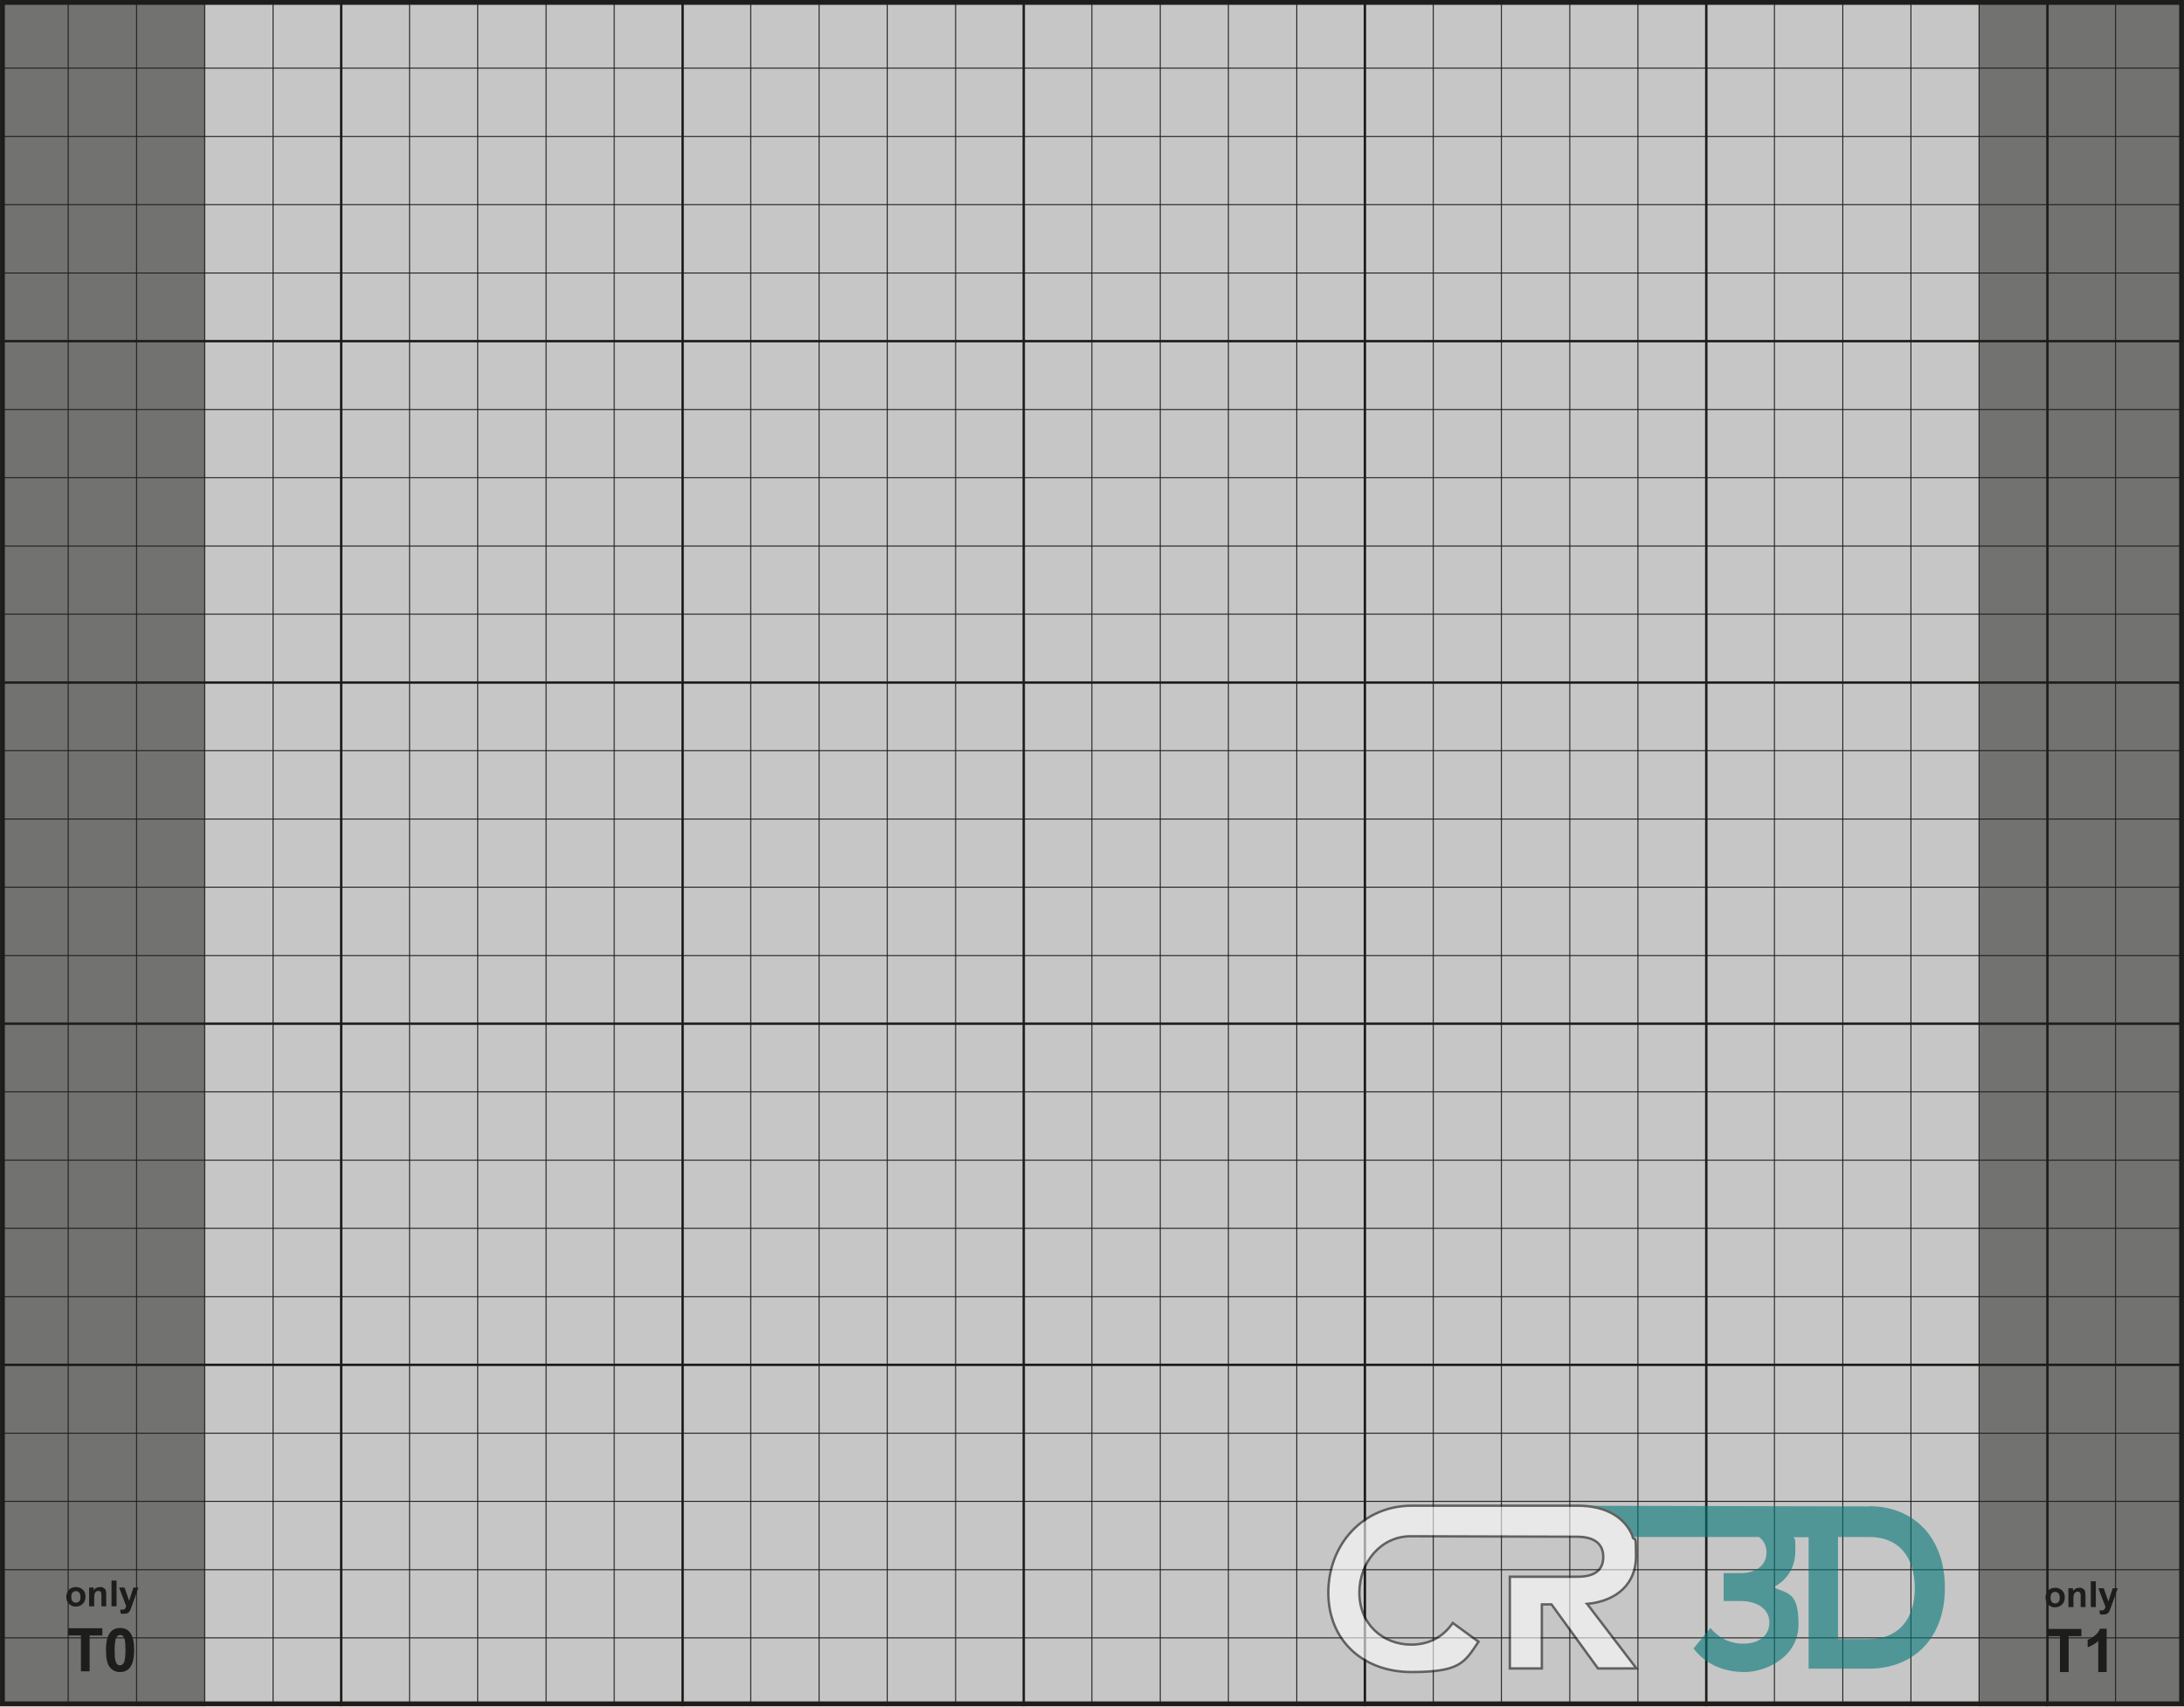
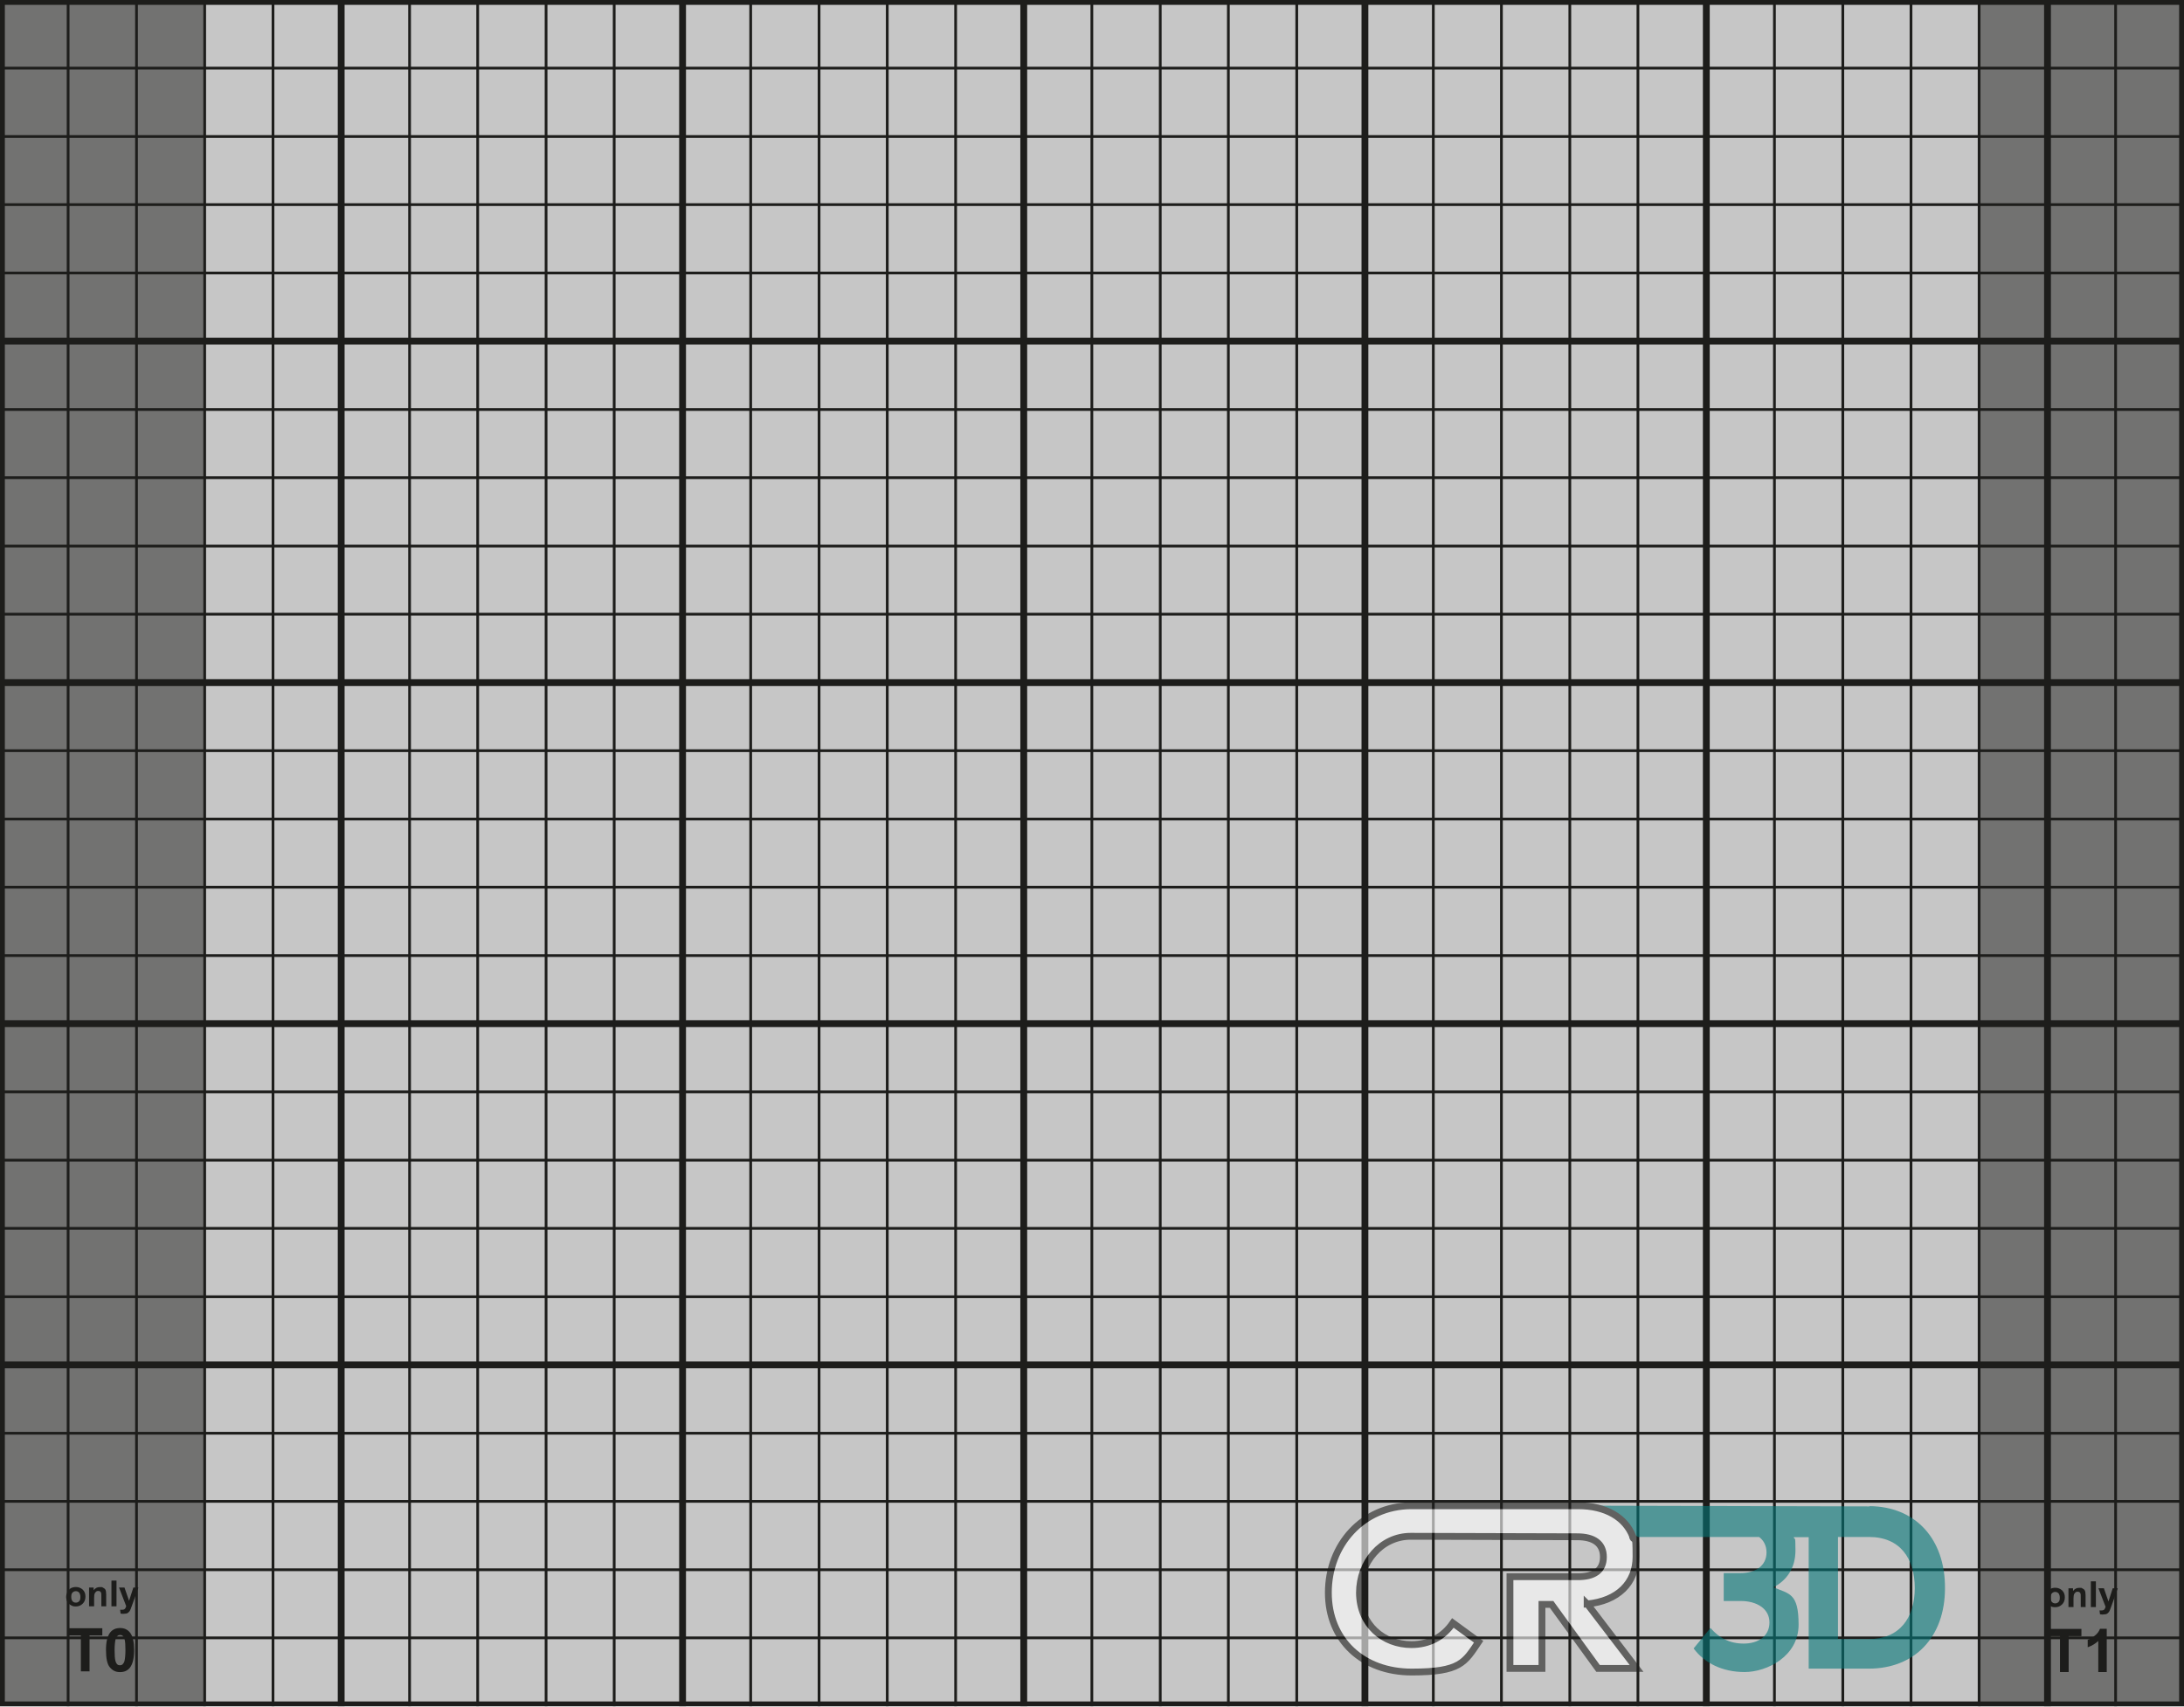
- <svg xmlns="http://www.w3.org/2000/svg" width="320mm" height="250mm" viewBox="0 0 907.1 708.7">
-   <g id="a" data-name="Hintergrund">
-     <rect width="907.1" height="708.7" style="fill: #c6c6c6; stroke-width: 0px;" />
+ <svg xmlns="http://www.w3.org/2000/svg" id="Ebene_1" data-name="Ebene 1" viewBox="0 0 320 250">
+   <g id="a">
+     <rect width="320" height="250" fill="#c6c6c6" />
  </g>
-   <g id="b" data-name="Druckbereiche">
-     <rect width="85" height="708.7" style="fill: #1d1d1b; opacity: .5; stroke-width: 0px;" />
-     <rect x="822" width="85" height="708.7" style="fill: #1d1d1b; opacity: .5; stroke-width: 0px;" />
+   <g id="b">
+     <rect width="29.99" height="250" fill="#1d1d1b" isolation="isolate" opacity=".5" />
+     <rect x="289.98" width="29.99" height="250" fill="#1d1d1b" isolation="isolate" opacity=".5" />
  </g>
-   <g id="c" data-name="Infotext">
+   <g id="c">
    <g>
-       <path d="M27.5,663.2c0-.7.2-1.3.5-2,.3-.6.8-1.1,1.4-1.5.6-.3,1.3-.5,2.1-.5,1.2,0,2.1.4,2.9,1.1.8.8,1.1,1.7,1.1,2.9s-.4,2.2-1.1,2.9c-.8.8-1.7,1.2-2.9,1.2s-1.4-.2-2-.5c-.6-.3-1.1-.8-1.5-1.4-.3-.6-.5-1.4-.5-2.3ZM29.6,663.3c0,.8.2,1.4.5,1.8.4.4.8.6,1.4.6s1-.2,1.4-.6c.4-.4.5-1,.5-1.8s-.2-1.3-.5-1.8c-.4-.4-.8-.6-1.4-.6s-1,.2-1.4.6c-.4.4-.5,1-.5,1.8Z" style="fill: #1d1d1b; stroke-width: 0px;" />
-       <path d="M44.2,667.2h-2.1v-4c0-.8,0-1.4-.1-1.6,0-.2-.2-.4-.4-.6-.2-.1-.4-.2-.7-.2s-.7,0-1,.3-.5.5-.6.8c-.1.3-.2.9-.2,1.8v3.5h-2.1v-7.8h1.9v1.1c.7-.9,1.5-1.3,2.6-1.3s.9,0,1.2.2c.4.2.7.4.9.6.2.3.3.5.4.9,0,.3.1.8.1,1.4v4.8Z" style="fill: #1d1d1b; stroke-width: 0px;" />
-       <path d="M46.3,667.2v-10.7h2.1v10.7h-2.1Z" style="fill: #1d1d1b; stroke-width: 0px;" />
-       <path d="M49.5,659.4h2.2l1.9,5.5,1.8-5.5h2.1l-2.7,7.5-.5,1.4c-.2.5-.4.8-.5,1-.2.2-.4.4-.6.6-.2.1-.5.3-.8.3-.3,0-.7.1-1.1.1s-.8,0-1.2-.1l-.2-1.6c.3,0,.6,0,.9,0,.5,0,.8-.1,1.1-.4.2-.3.4-.6.5-1.1l-3-7.8Z" style="fill: #1d1d1b; stroke-width: 0px;" />
-       <path d="M33.6,694.2v-14.9h-5.3v-3h14.2v3h-5.3v14.9h-3.6Z" style="fill: #1d1d1b; stroke-width: 0px;" />
-       <path d="M49.9,676.2c1.7,0,3.1.6,4.1,1.9,1.2,1.5,1.7,3.9,1.7,7.3s-.6,5.8-1.8,7.3c-1,1.2-2.3,1.8-4.1,1.8s-3.1-.7-4.2-2c-1.1-1.3-1.6-3.7-1.6-7.2s.6-5.8,1.8-7.3c1-1.2,2.3-1.8,4.1-1.8ZM49.9,679.1c-.4,0-.8.1-1.1.4-.3.3-.6.7-.8,1.4-.2.9-.4,2.4-.4,4.5s.1,3.5.3,4.3.5,1.3.8,1.6c.3.3.7.4,1.1.4s.8-.1,1.1-.4c.3-.3.6-.7.8-1.4.2-.9.4-2.4.4-4.5s-.1-3.5-.3-4.3c-.2-.8-.5-1.3-.8-1.6s-.7-.4-1.1-.4Z" style="fill: #1d1d1b; stroke-width: 0px;" />
+       <path d="M9.7,233.95c0-.25.07-.46.18-.71.11-.21.28-.39.49-.53.21-.11.46-.18.74-.18.42,0,.74.14,1.02.39.28.28.39.6.39,1.02s-.14.78-.39,1.02c-.28.28-.6.42-1.02.42s-.49-.07-.71-.18-.39-.28-.53-.49c-.11-.21-.18-.49-.18-.81v.04h.01ZM10.44,233.98c0,.28.07.49.18.63.14.14.28.21.49.21s.35-.07.49-.21c.14-.14.18-.35.18-.63s-.07-.46-.18-.63c-.14-.14-.28-.21-.49-.21s-.35.07-.49.21c-.14.14-.18.35-.18.63Z" fill="#1d1d1b" />
+       <path d="M15.59,235.36h-.74v-1.41c0-.28,0-.49-.04-.56,0-.07-.07-.14-.14-.21-.07-.04-.14-.07-.25-.07s-.25,0-.35.11-.18.18-.21.28-.07.32-.07.63v1.23h-.74v-2.75h.67v.39c.25-.32.53-.46.92-.46s.32,0,.42.07c.14.07.25.14.32.21.07.11.11.18.14.32,0,.11.04.28.04.49v1.69l.04.04h-.01Z" fill="#1d1d1b" />
+       <path d="M16.33,235.36v-3.77h.74v3.77h-.74Z" fill="#1d1d1b" />
+       <path d="M17.46,232.61h.78l.67,1.94.63-1.94h.74l-.95,2.65-.18.49c-.07.18-.14.28-.18.35-.07.07-.14.14-.21.21-.07.04-.18.11-.28.11s-.25.04-.39.04-.28,0-.42-.04l-.07-.56h.32c.18,0,.28-.04.39-.14.07-.11.14-.21.18-.39l-1.06-2.75.04.04h-.01Z" fill="#1d1d1b" />
+       <path d="M11.85,244.89v-5.26h-1.87v-1.06h5.01v1.06h-1.87v5.26h-1.27Z" fill="#1d1d1b" />
+       <path d="M17.6,238.54c.6,0,1.09.21,1.45.67.42.53.6,1.38.6,2.58s-.21,2.05-.63,2.58c-.35.42-.81.63-1.45.63s-1.09-.25-1.48-.71c-.39-.46-.56-1.31-.56-2.54s.21-2.05.63-2.58c.35-.42.81-.63,1.45-.63h-.01ZM17.6,239.56c-.14,0-.28.04-.39.14-.11.11-.21.25-.28.49-.07.32-.14.85-.14,1.59s.04,1.23.11,1.52.18.46.28.56.25.14.39.14.28-.04.39-.14c.11-.11.21-.25.28-.49.07-.32.14-.85.14-1.59s-.04-1.23-.11-1.52-.18-.46-.28-.56-.25-.14-.39-.14Z" fill="#1d1d1b" />
    </g>
    <g>
-       <path d="M849.6,663.5c0-.7.2-1.3.5-2,.3-.6.8-1.1,1.4-1.5.6-.3,1.3-.5,2.1-.5,1.2,0,2.1.4,2.9,1.1.8.8,1.1,1.7,1.1,2.9s-.4,2.2-1.1,2.9c-.8.8-1.7,1.2-2.9,1.2s-1.4-.2-2-.5c-.6-.3-1.1-.8-1.5-1.4-.3-.6-.5-1.4-.5-2.3ZM851.7,663.6c0,.8.2,1.4.5,1.8.4.4.8.6,1.4.6s1-.2,1.4-.6c.4-.4.5-1,.5-1.8s-.2-1.3-.5-1.8c-.4-.4-.8-.6-1.4-.6s-1,.2-1.4.6c-.4.4-.5,1-.5,1.8Z" style="fill: #1d1d1b; stroke-width: 0px;" />
-       <path d="M866.3,667.5h-2.1v-4c0-.8,0-1.4-.1-1.6,0-.2-.2-.4-.4-.6-.2-.1-.4-.2-.7-.2s-.7,0-1,.3-.5.5-.6.8c-.1.3-.2.9-.2,1.8v3.5h-2.1v-7.8h1.9v1.1c.7-.9,1.5-1.3,2.6-1.3s.9,0,1.2.2c.4.2.7.4.9.6.2.3.3.5.4.9,0,.3.1.8.1,1.4v4.8Z" style="fill: #1d1d1b; stroke-width: 0px;" />
-       <path d="M868.4,667.5v-10.7h2.1v10.7h-2.1Z" style="fill: #1d1d1b; stroke-width: 0px;" />
-       <path d="M871.6,659.7h2.2l1.9,5.5,1.8-5.5h2.1l-2.7,7.5-.5,1.4c-.2.5-.4.8-.5,1-.2.2-.4.4-.6.6-.2.1-.5.3-.8.3-.3,0-.7.1-1.1.1s-.8,0-1.2-.1l-.2-1.6c.3,0,.6,0,.9,0,.5,0,.8-.1,1.1-.4.2-.3.4-.6.5-1.1l-3-7.8Z" style="fill: #1d1d1b; stroke-width: 0px;" />
-       <path d="M855.6,694.5v-14.9h-5.3v-3h14.2v3h-5.3v14.9h-3.6Z" style="fill: #1d1d1b; stroke-width: 0px;" />
-       <path d="M874.9,694.5h-3.4v-12.9c-1.3,1.2-2.7,2-4.4,2.6v-3.1c.9-.3,1.9-.8,2.9-1.7,1.1-.8,1.8-1.8,2.2-2.9h2.8v18Z" style="fill: #1d1d1b; stroke-width: 0px;" />
+       <path d="M299.72,234.06c0-.25.07-.46.18-.71.11-.21.28-.39.49-.53.21-.11.46-.18.74-.18.42,0,.74.14,1.02.39.28.28.39.6.39,1.02s-.14.78-.39,1.02c-.28.28-.6.42-1.02.42s-.49-.07-.71-.18-.39-.28-.53-.49c-.11-.21-.18-.49-.18-.81v.04h.01ZM300.46,234.09c0,.28.07.49.18.63.14.14.28.21.49.21s.35-.07.49-.21c.14-.14.18-.35.18-.63s-.07-.46-.18-.63c-.14-.14-.28-.21-.49-.21s-.35.07-.49.21c-.14.14-.18.35-.18.63Z" fill="#1d1d1b" />
+       <path d="M305.61,235.47h-.74v-1.41c0-.28,0-.49-.04-.56,0-.07-.07-.14-.14-.21-.07-.04-.14-.07-.25-.07s-.25,0-.35.11-.18.18-.21.28-.07.32-.07.63v1.23h-.74v-2.75h.67v.39c.25-.32.53-.46.92-.46s.32,0,.42.07c.14.07.25.14.32.21.07.11.11.18.14.32,0,.11.04.28.04.49v1.69l.04.04h-.01Z" fill="#1d1d1b" />
+       <path d="M306.35,235.47v-3.77h.74v3.77h-.74Z" fill="#1d1d1b" />
+       <path d="M307.48,232.71h.78l.67,1.94.63-1.94h.74l-.95,2.65-.18.49c-.07.18-.14.28-.18.35l-.21.21c-.07.04-.18.11-.28.11s-.25.04-.39.04-.28,0-.42-.04l-.07-.56h.32c.18,0,.28-.04.39-.14.07-.11.14-.21.18-.39l-1.06-2.75.04.04h-.01Z" fill="#1d1d1b" />
+       <path d="M301.83,244.99v-5.26h-1.87v-1.06h5.01v1.06h-1.87v5.26h-1.27Z" fill="#1d1d1b" />
+       <path d="M308.64,244.99h-1.2v-4.55c-.46.42-.95.71-1.55.92v-1.09c.32-.11.67-.28,1.02-.6.39-.28.63-.63.78-1.02h.99v6.35h-.04,0Z" fill="#1d1d1b" />
    </g>
  </g>
-   <g id="d" data-name="Rahmen">
-     <path d="M905.1,2v704.7H2V2h903.1M907.1,0H0v708.7h907.1V0h0Z" style="fill: #1d1d1b; stroke-width: 0px;" />
+   <g id="d">
+     <path d="M319.29.71v248.59H.71V.71h318.59M320,0H0v250h320V0h0Z" fill="#1d1d1b" />
  </g>
-   <g id="e" data-name="50mm Linien">
-     <line y1="141.7" x2="907.1" y2="141.7" style="fill: none; stroke: #1d1d1b; stroke-miterlimit: 10;" />
-     <line y1="283.5" x2="907.1" y2="283.5" style="fill: none; stroke: #1d1d1b; stroke-miterlimit: 10;" />
-     <line y1="425.2" x2="907.1" y2="425.2" style="fill: none; stroke: #1d1d1b; stroke-miterlimit: 10;" />
-     <line y1="566.9" x2="907.1" y2="566.9" style="fill: none; stroke: #1d1d1b; stroke-miterlimit: 10;" />
-     <line x1="141.7" y1="708.7" x2="141.7" style="fill: none; stroke: #1d1d1b; stroke-miterlimit: 10;" />
-     <line x1="283.5" y1="708.7" x2="283.5" style="fill: none; stroke: #1d1d1b; stroke-miterlimit: 10;" />
-     <line x1="425.2" y1="708.7" x2="425.2" style="fill: none; stroke: #1d1d1b; stroke-miterlimit: 10;" />
-     <line x1="566.9" y1="708.7" x2="566.9" style="fill: none; stroke: #1d1d1b; stroke-miterlimit: 10;" />
-     <line x1="708.7" y1="708.7" x2="708.7" style="fill: none; stroke: #1d1d1b; stroke-miterlimit: 10;" />
-     <line x1="850.4" y1="708.7" x2="850.4" style="fill: none; stroke: #1d1d1b; stroke-miterlimit: 10;" />
+   <g id="e">
+     <line y1="49.99" x2="320" y2="49.99" fill="none" stroke="#1d1d1b" stroke-miterlimit="10" />
+     <line y1="100.01" x2="320" y2="100.01" fill="none" stroke="#1d1d1b" stroke-miterlimit="10" />
+     <line y1="149.99" x2="320" y2="149.99" fill="none" stroke="#1d1d1b" stroke-miterlimit="10" />
+     <line y1="199.98" x2="320" y2="199.98" fill="none" stroke="#1d1d1b" stroke-miterlimit="10" />
+     <line x1="49.99" y1="250" x2="49.99" fill="none" stroke="#1d1d1b" stroke-miterlimit="10" />
+     <line x1="100.01" y1="250" x2="100.01" fill="none" stroke="#1d1d1b" stroke-miterlimit="10" />
+     <line x1="150" y1="250" x2="150" fill="none" stroke="#1d1d1b" stroke-miterlimit="10" />
+     <line x1="199.99" y1="250" x2="199.99" fill="none" stroke="#1d1d1b" stroke-miterlimit="10" />
+     <line x1="250.01" y1="250" x2="250.01" fill="none" stroke="#1d1d1b" stroke-miterlimit="10" />
+     <line x1="300" y1="250" x2="300" fill="none" stroke="#1d1d1b" stroke-miterlimit="10" />
  </g>
-   <g id="f" data-name="10mm Linien">
-     <line x1="28.3" y1="708.7" x2="28.3" style="fill: none; stroke: #1d1d1b; stroke-miterlimit: 10; stroke-width: .4px;" />
-     <line x1="56.7" y1="708.7" x2="56.7" style="fill: none; stroke: #1d1d1b; stroke-miterlimit: 10; stroke-width: .4px;" />
-     <line x1="85" y1="708.7" x2="85" style="fill: none; stroke: #1d1d1b; stroke-miterlimit: 10; stroke-width: .4px;" />
-     <line x1="113.4" y1="708.7" x2="113.4" style="fill: none; stroke: #1d1d1b; stroke-miterlimit: 10; stroke-width: .4px;" />
-     <line x1="170.1" y1="708.7" x2="170.1" style="fill: none; stroke: #1d1d1b; stroke-miterlimit: 10; stroke-width: .4px;" />
-     <line x1="198.4" y1="708.7" x2="198.4" style="fill: none; stroke: #1d1d1b; stroke-miterlimit: 10; stroke-width: .4px;" />
-     <line x1="226.8" y1="708.7" x2="226.8" style="fill: none; stroke: #1d1d1b; stroke-miterlimit: 10; stroke-width: .4px;" />
-     <line x1="255.1" y1="708.7" x2="255.1" style="fill: none; stroke: #1d1d1b; stroke-miterlimit: 10; stroke-width: .4px;" />
-     <line x1="311.8" y1="708.7" x2="311.8" style="fill: none; stroke: #1d1d1b; stroke-miterlimit: 10; stroke-width: .4px;" />
-     <line x1="340.2" y1="708.7" x2="340.2" style="fill: none; stroke: #1d1d1b; stroke-miterlimit: 10; stroke-width: .4px;" />
-     <line x1="368.5" y1="708.7" x2="368.5" style="fill: none; stroke: #1d1d1b; stroke-miterlimit: 10; stroke-width: .4px;" />
-     <line x1="396.9" y1="708.7" x2="396.9" style="fill: none; stroke: #1d1d1b; stroke-miterlimit: 10; stroke-width: .4px;" />
-     <line x1="453.5" y1="708.7" x2="453.5" style="fill: none; stroke: #1d1d1b; stroke-miterlimit: 10; stroke-width: .4px;" />
-     <line x1="481.9" y1="708.7" x2="481.9" style="fill: none; stroke: #1d1d1b; stroke-miterlimit: 10; stroke-width: .4px;" />
-     <line x1="510.2" y1="708.7" x2="510.2" style="fill: none; stroke: #1d1d1b; stroke-miterlimit: 10; stroke-width: .4px;" />
-     <line x1="538.6" y1="708.7" x2="538.6" style="fill: none; stroke: #1d1d1b; stroke-miterlimit: 10; stroke-width: .4px;" />
-     <line x1="595.3" y1="708.7" x2="595.3" style="fill: none; stroke: #1d1d1b; stroke-miterlimit: 10; stroke-width: .4px;" />
-     <line x1="623.6" y1="708.7" x2="623.6" style="fill: none; stroke: #1d1d1b; stroke-miterlimit: 10; stroke-width: .4px;" />
-     <line x1="652" y1="708.7" x2="652" style="fill: none; stroke: #1d1d1b; stroke-miterlimit: 10; stroke-width: .4px;" />
-     <line x1="680.3" y1="708.7" x2="680.3" style="fill: none; stroke: #1d1d1b; stroke-miterlimit: 10; stroke-width: .4px;" />
-     <line x1="737" y1="708.7" x2="737" style="fill: none; stroke: #1d1d1b; stroke-miterlimit: 10; stroke-width: .4px;" />
-     <line x1="765.4" y1="708.7" x2="765.4" style="fill: none; stroke: #1d1d1b; stroke-miterlimit: 10; stroke-width: .4px;" />
-     <line x1="793.7" y1="708.7" x2="793.7" style="fill: none; stroke: #1d1d1b; stroke-miterlimit: 10; stroke-width: .4px;" />
-     <line x1="822" y1="708.7" x2="822" style="fill: none; stroke: #1d1d1b; stroke-miterlimit: 10; stroke-width: .4px;" />
-     <line x1="878.7" y1="708.7" x2="878.7" style="fill: none; stroke: #1d1d1b; stroke-miterlimit: 10; stroke-width: .4px;" />
-     <line y1="28.3" x2="907.1" y2="28.3" style="fill: none; stroke: #1d1d1b; stroke-miterlimit: 10; stroke-width: .4px;" />
-     <line y1="56.7" x2="907.1" y2="56.7" style="fill: none; stroke: #1d1d1b; stroke-miterlimit: 10; stroke-width: .4px;" />
-     <line y1="85" x2="907.1" y2="85" style="fill: none; stroke: #1d1d1b; stroke-miterlimit: 10; stroke-width: .4px;" />
-     <line y1="113.4" x2="907.1" y2="113.4" style="fill: none; stroke: #1d1d1b; stroke-miterlimit: 10; stroke-width: .4px;" />
-     <line y1="170.1" x2="907.1" y2="170.1" style="fill: none; stroke: #1d1d1b; stroke-miterlimit: 10; stroke-width: .4px;" />
-     <line y1="198.4" x2="907.1" y2="198.4" style="fill: none; stroke: #1d1d1b; stroke-miterlimit: 10; stroke-width: .4px;" />
-     <line y1="226.8" x2="907.1" y2="226.8" style="fill: none; stroke: #1d1d1b; stroke-miterlimit: 10; stroke-width: .4px;" />
-     <line y1="255.1" x2="907.1" y2="255.1" style="fill: none; stroke: #1d1d1b; stroke-miterlimit: 10; stroke-width: .4px;" />
-     <line y1="311.8" x2="907.1" y2="311.8" style="fill: none; stroke: #1d1d1b; stroke-miterlimit: 10; stroke-width: .4px;" />
-     <line y1="340.2" x2="907.1" y2="340.2" style="fill: none; stroke: #1d1d1b; stroke-miterlimit: 10; stroke-width: .4px;" />
-     <line y1="368.5" x2="907.1" y2="368.5" style="fill: none; stroke: #1d1d1b; stroke-miterlimit: 10; stroke-width: .4px;" />
-     <line y1="396.9" x2="907.1" y2="396.9" style="fill: none; stroke: #1d1d1b; stroke-miterlimit: 10; stroke-width: .4px;" />
-     <line y1="453.5" x2="907.1" y2="453.5" style="fill: none; stroke: #1d1d1b; stroke-miterlimit: 10; stroke-width: .4px;" />
-     <line y1="481.9" x2="907.1" y2="481.9" style="fill: none; stroke: #1d1d1b; stroke-miterlimit: 10; stroke-width: .4px;" />
-     <line y1="510.2" x2="907.1" y2="510.2" style="fill: none; stroke: #1d1d1b; stroke-miterlimit: 10; stroke-width: .4px;" />
-     <line y1="538.6" x2="907.1" y2="538.6" style="fill: none; stroke: #1d1d1b; stroke-miterlimit: 10; stroke-width: .4px;" />
-     <line y1="595.3" x2="907.1" y2="595.3" style="fill: none; stroke: #1d1d1b; stroke-miterlimit: 10; stroke-width: .4px;" />
-     <line y1="623.6" x2="907.1" y2="623.6" style="fill: none; stroke: #1d1d1b; stroke-miterlimit: 10; stroke-width: .4px;" />
-     <line y1="652" x2="907.1" y2="652" style="fill: none; stroke: #1d1d1b; stroke-miterlimit: 10; stroke-width: .4px;" />
-     <line y1="680.3" x2="907.1" y2="680.3" style="fill: none; stroke: #1d1d1b; stroke-miterlimit: 10; stroke-width: .4px;" />
+   <g id="f">
+     <line x1="9.98" y1="250" x2="9.98" fill="none" stroke="#1d1d1b" stroke-miterlimit="10" stroke-width=".4" />
+     <line x1="20" y1="250" x2="20" fill="none" stroke="#1d1d1b" stroke-miterlimit="10" stroke-width=".4" />
+     <line x1="29.99" y1="250" x2="29.99" fill="none" stroke="#1d1d1b" stroke-miterlimit="10" stroke-width=".4" />
+     <line x1="40" y1="250" x2="40" fill="none" stroke="#1d1d1b" stroke-miterlimit="10" stroke-width=".4" />
+     <line x1="60.01" y1="250" x2="60.01" fill="none" stroke="#1d1d1b" stroke-miterlimit="10" stroke-width=".4" />
+     <line x1="69.99" y1="250" x2="69.99" fill="none" stroke="#1d1d1b" stroke-miterlimit="10" stroke-width=".4" />
+     <line x1="80.01" y1="250" x2="80.01" fill="none" stroke="#1d1d1b" stroke-miterlimit="10" stroke-width=".4" />
+     <line x1="89.99" y1="250" x2="89.99" fill="none" stroke="#1d1d1b" stroke-miterlimit="10" stroke-width=".4" />
+     <line x1="109.99" y1="250" x2="109.99" fill="none" stroke="#1d1d1b" stroke-miterlimit="10" stroke-width=".4" />
+     <line x1="120.01" y1="250" x2="120.01" fill="none" stroke="#1d1d1b" stroke-miterlimit="10" stroke-width=".4" />
+     <line x1="130" y1="250" x2="130" fill="none" stroke="#1d1d1b" stroke-miterlimit="10" stroke-width=".4" />
+     <line x1="140.02" y1="250" x2="140.02" fill="none" stroke="#1d1d1b" stroke-miterlimit="10" stroke-width=".4" />
+     <line x1="159.98" y1="250" x2="159.98" fill="none" stroke="#1d1d1b" stroke-miterlimit="10" stroke-width=".4" />
+     <line x1="170" y1="250" x2="170" fill="none" stroke="#1d1d1b" stroke-miterlimit="10" stroke-width=".4" />
+     <line x1="179.98" y1="250" x2="179.98" fill="none" stroke="#1d1d1b" stroke-miterlimit="10" stroke-width=".4" />
+     <line x1="190" y1="250" x2="190" fill="none" stroke="#1d1d1b" stroke-miterlimit="10" stroke-width=".4" />
+     <line x1="210.01" y1="250" x2="210.01" fill="none" stroke="#1d1d1b" stroke-miterlimit="10" stroke-width=".4" />
+     <line x1="219.99" y1="250" x2="219.99" fill="none" stroke="#1d1d1b" stroke-miterlimit="10" stroke-width=".4" />
+     <line x1="230.01" y1="250" x2="230.01" fill="none" stroke="#1d1d1b" stroke-miterlimit="10" stroke-width=".4" />
+     <line x1="239.99" y1="250" x2="239.99" fill="none" stroke="#1d1d1b" stroke-miterlimit="10" stroke-width=".4" />
+     <line x1="259.99" y1="250" x2="259.99" fill="none" stroke="#1d1d1b" stroke-miterlimit="10" stroke-width=".4" />
+     <line x1="270.01" y1="250" x2="270.01" fill="none" stroke="#1d1d1b" stroke-miterlimit="10" stroke-width=".4" />
+     <line x1="280" y1="250" x2="280" fill="none" stroke="#1d1d1b" stroke-miterlimit="10" stroke-width=".4" />
+     <line x1="289.98" y1="250" x2="289.98" fill="none" stroke="#1d1d1b" stroke-miterlimit="10" stroke-width=".4" />
+     <line x1="309.98" y1="250" x2="309.98" fill="none" stroke="#1d1d1b" stroke-miterlimit="10" stroke-width=".4" />
+     <line y1="9.98" x2="320" y2="9.98" fill="none" stroke="#1d1d1b" stroke-miterlimit="10" stroke-width=".4" />
+     <line y1="20" x2="320" y2="20" fill="none" stroke="#1d1d1b" stroke-miterlimit="10" stroke-width=".4" />
+     <line y1="29.98" x2="320" y2="29.98" fill="none" stroke="#1d1d1b" stroke-miterlimit="10" stroke-width=".4" />
+     <line y1="40" x2="320" y2="40" fill="none" stroke="#1d1d1b" stroke-miterlimit="10" stroke-width=".4" />
+     <line y1="60" x2="320" y2="60" fill="none" stroke="#1d1d1b" stroke-miterlimit="10" stroke-width=".4" />
+     <line y1="69.99" x2="320" y2="69.99" fill="none" stroke="#1d1d1b" stroke-miterlimit="10" stroke-width=".4" />
+     <line y1="80.01" x2="320" y2="80.01" fill="none" stroke="#1d1d1b" stroke-miterlimit="10" stroke-width=".4" />
+     <line y1="89.99" x2="320" y2="89.99" fill="none" stroke="#1d1d1b" stroke-miterlimit="10" stroke-width=".4" />
+     <line y1="109.99" x2="320" y2="109.99" fill="none" stroke="#1d1d1b" stroke-miterlimit="10" stroke-width=".4" />
+     <line y1="120.01" x2="320" y2="120.01" fill="none" stroke="#1d1d1b" stroke-miterlimit="10" stroke-width=".4" />
+     <line y1="129.99" x2="320" y2="129.99" fill="none" stroke="#1d1d1b" stroke-miterlimit="10" stroke-width=".4" />
+     <line y1="140.01" x2="320" y2="140.01" fill="none" stroke="#1d1d1b" stroke-miterlimit="10" stroke-width=".4" />
+     <line y1="159.98" x2="320" y2="159.98" fill="none" stroke="#1d1d1b" stroke-miterlimit="10" stroke-width=".4" />
+     <line y1="169.99" x2="320" y2="169.99" fill="none" stroke="#1d1d1b" stroke-miterlimit="10" stroke-width=".4" />
+     <line y1="179.98" x2="320" y2="179.98" fill="none" stroke="#1d1d1b" stroke-miterlimit="10" stroke-width=".4" />
+     <line y1="190" x2="320" y2="190" fill="none" stroke="#1d1d1b" stroke-miterlimit="10" stroke-width=".4" />
+     <line y1="210" x2="320" y2="210" fill="none" stroke="#1d1d1b" stroke-miterlimit="10" stroke-width=".4" />
+     <line y1="219.98" x2="320" y2="219.98" fill="none" stroke="#1d1d1b" stroke-miterlimit="10" stroke-width=".4" />
+     <line y1="230" x2="320" y2="230" fill="none" stroke="#1d1d1b" stroke-miterlimit="10" stroke-width=".4" />
+     <line y1="239.98" x2="320" y2="239.98" fill="none" stroke="#1d1d1b" stroke-miterlimit="10" stroke-width=".4" />
  </g>
-   <g id="g" data-name="Logo">
-     <g style="opacity: .6;">
-       <path d="M776.4,638.3h-12.8v42.4c0,0,12.7,0,12.7,0,12.8,0,19-8.9,19-21.2,0-12.4-6.1-21.2-18.9-21.2Z" style="fill: none; stroke-width: 0px;" />
-       <path d="M776.5,625.7s-124.4-.3-124.5-.3h3.3c11.7,0,19.7,5,22.7,12.7,0,0,0,.2,0,.3h52.6c1.9,1.4,3.1,3.6,3.1,6.4,0,5.7-4.8,8.6-10.7,8.6h-7.1v11.6h7.1c6.5,0,11.9,3.1,11.9,8.9s-4.8,8.8-10.7,8.8-10.3-2.4-13.8-6.5l-7,8.5c4.6,6.2,12.1,9.8,21.2,9.8s22.4-6.4,22.4-19.7-4-12.7-10.4-15.5c5.7-3,9.1-8.2,9.1-15.3s-.3-3.8-.7-5.5h6.2v54.6c0,0,25,0,25,0,19,0,31.6-13.1,31.6-33.4.1-20.6-12.4-34-31.4-34.1ZM776.2,680.8h-12.8v-42.4h12.9c12.8,0,19,8.8,19,21.2s-6.3,21.2-19.1,21.2Z" style="fill: #037678; stroke-width: 0px;" />
-       <path d="M659.2,666.2c12.7-1.2,20.3-8.7,20.3-19.6s-.5-5.8-1.4-8.2c0,0,0-.2,0-.3-3-7.7-11-12.7-22.7-12.7h-69.4c-20.1.2-34.3,16.3-34.3,36.1s14.3,33,34.6,33,22-4,27.8-12.6l-10.7-7.8c-4,5.8-9.9,9-17.2,9-11.6,0-21.5-8.2-21.6-21.5,0-12.7,9-23.5,21.3-23.5,0,0,0,0,0,0h0l69.1.2c7,0,10.9,2.8,10.9,8.4s-3.8,8.3-11,8.2h-27.8c0,0,0,38.1,0,38.1h13.3v-26.6h4l19.3,26.6h16l-20.4-26.7Z" style="fill: #fff; stroke: #1e1e1c; stroke-miterlimit: 10;" />
+   <g id="g">
+     <g opacity=".6">
+       <path d="M273.89,225.17h-4.52v14.96h4.48c4.52,0,6.7-3.14,6.7-7.48s-2.15-7.48-6.67-7.48h0Z" fill="none" />
+       <path d="M273.93,220.72s-43.88-.11-43.92-.11h1.16c4.13,0,6.95,1.76,8.01,4.48v.11h18.56c.67.49,1.09,1.27,1.09,2.26,0,2.01-1.69,3.03-3.77,3.03h-2.5v4.09h2.5c2.29,0,4.2,1.09,4.2,3.14s-1.69,3.1-3.77,3.1-3.63-.85-4.87-2.29l-2.47,3c1.62,2.19,4.27,3.46,7.48,3.46s7.9-2.26,7.9-6.95-1.41-4.48-3.67-5.47c2.01-1.06,3.21-2.89,3.21-5.4s-.11-1.34-.25-1.94h2.19v19.26h8.82c6.7,0,11.15-4.62,11.15-11.78.04-7.27-4.37-11.99-11.08-12.03l.04.04h0ZM273.82,240.16h-4.52v-14.96h4.55c4.52,0,6.7,3.1,6.7,7.48s-2.22,7.48-6.74,7.48h0Z" fill="#037678" />
+       <path d="M232.55,235.01c4.48-.42,7.16-3.07,7.16-6.91s-.18-2.05-.49-2.89v-.11c-1.06-2.72-3.88-4.48-8.01-4.48h-24.48c-7.09.07-12.1,5.75-12.1,12.73s5.04,11.64,12.21,11.64,7.76-1.41,9.81-4.44l-3.77-2.75c-1.41,2.05-3.49,3.17-6.07,3.17-4.09,0-7.58-2.89-7.62-7.58,0-4.48,3.17-8.29,7.51-8.29h0l24.38.07c2.47,0,3.85.99,3.85,2.96s-1.34,2.93-3.88,2.89h-9.81v13.44h4.69v-9.38h1.41l6.81,9.38h5.64l-7.2-9.42-.04-.04h0Z" fill="#fff" stroke="#1e1e1c" stroke-miterlimit="10" />
    </g>
  </g>
</svg>
